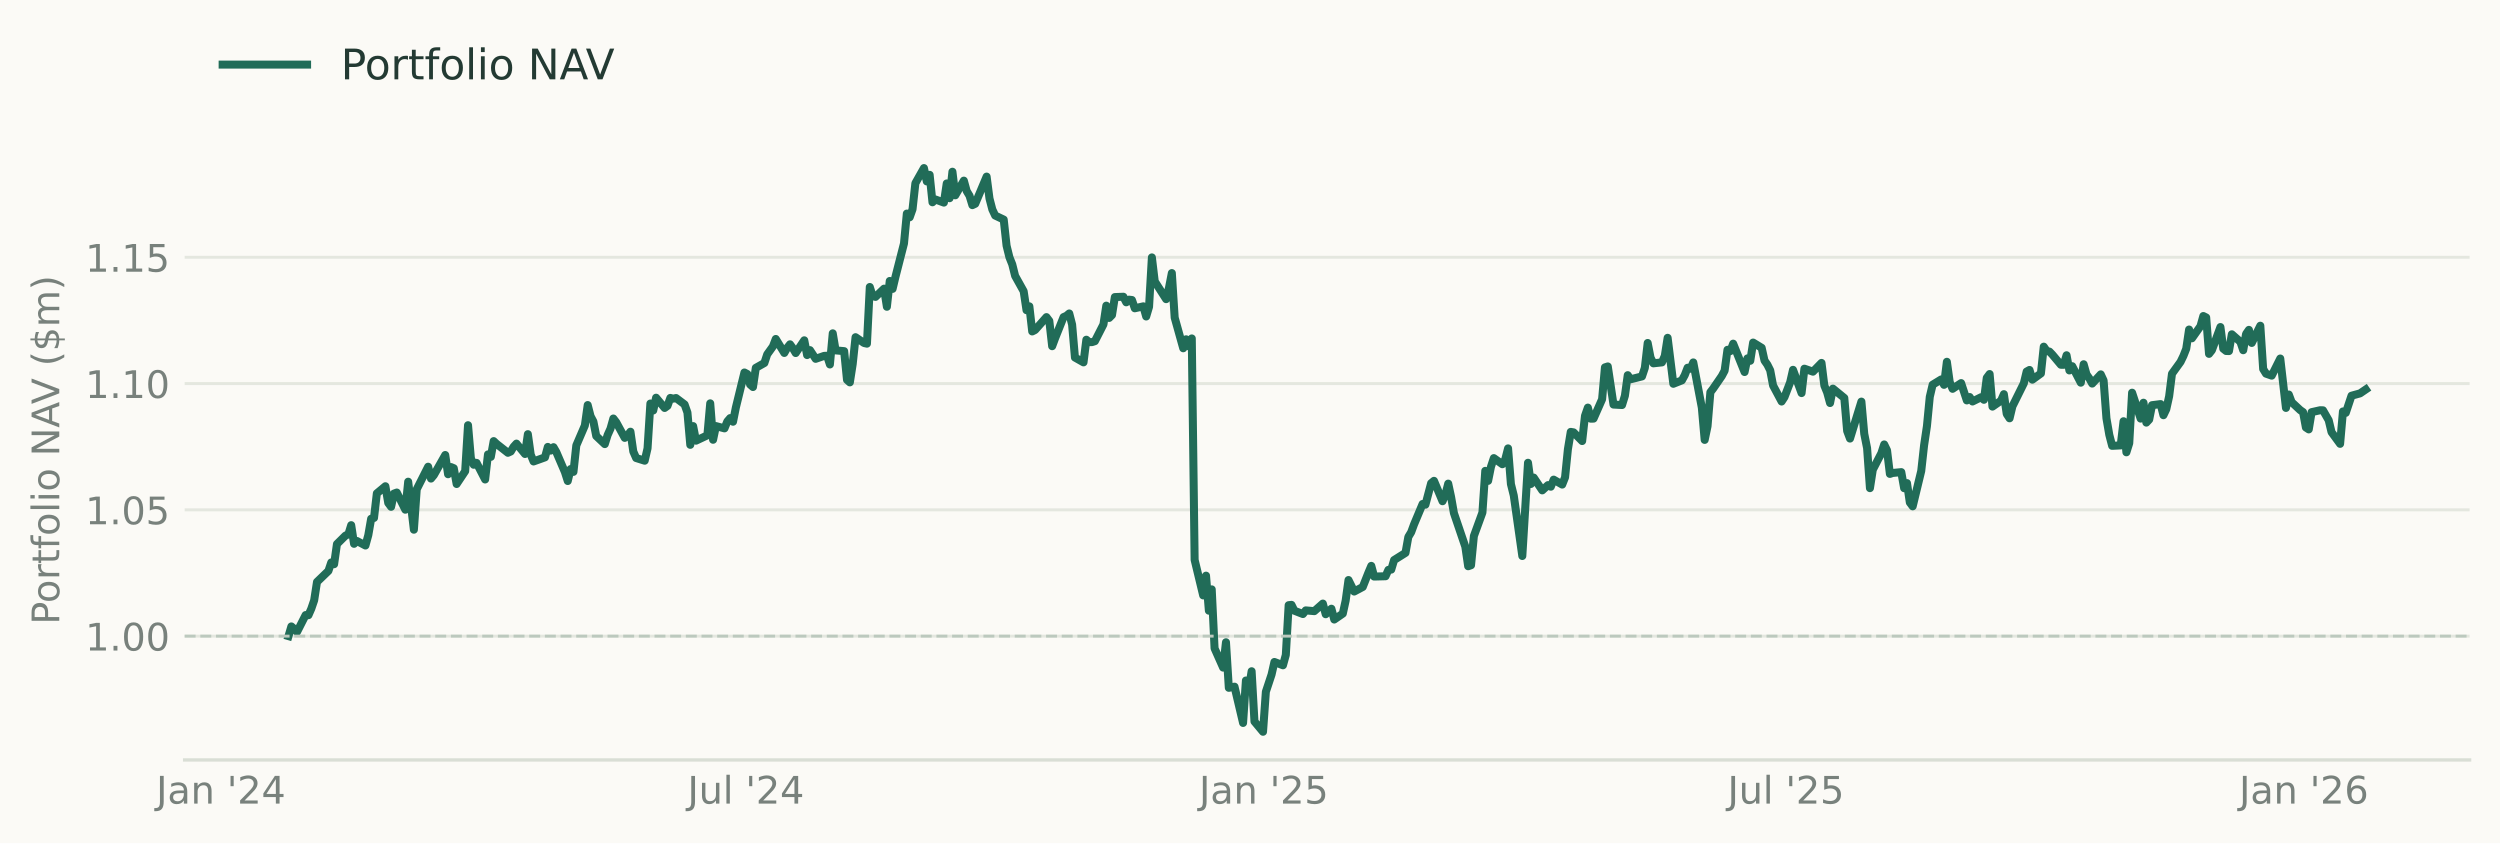
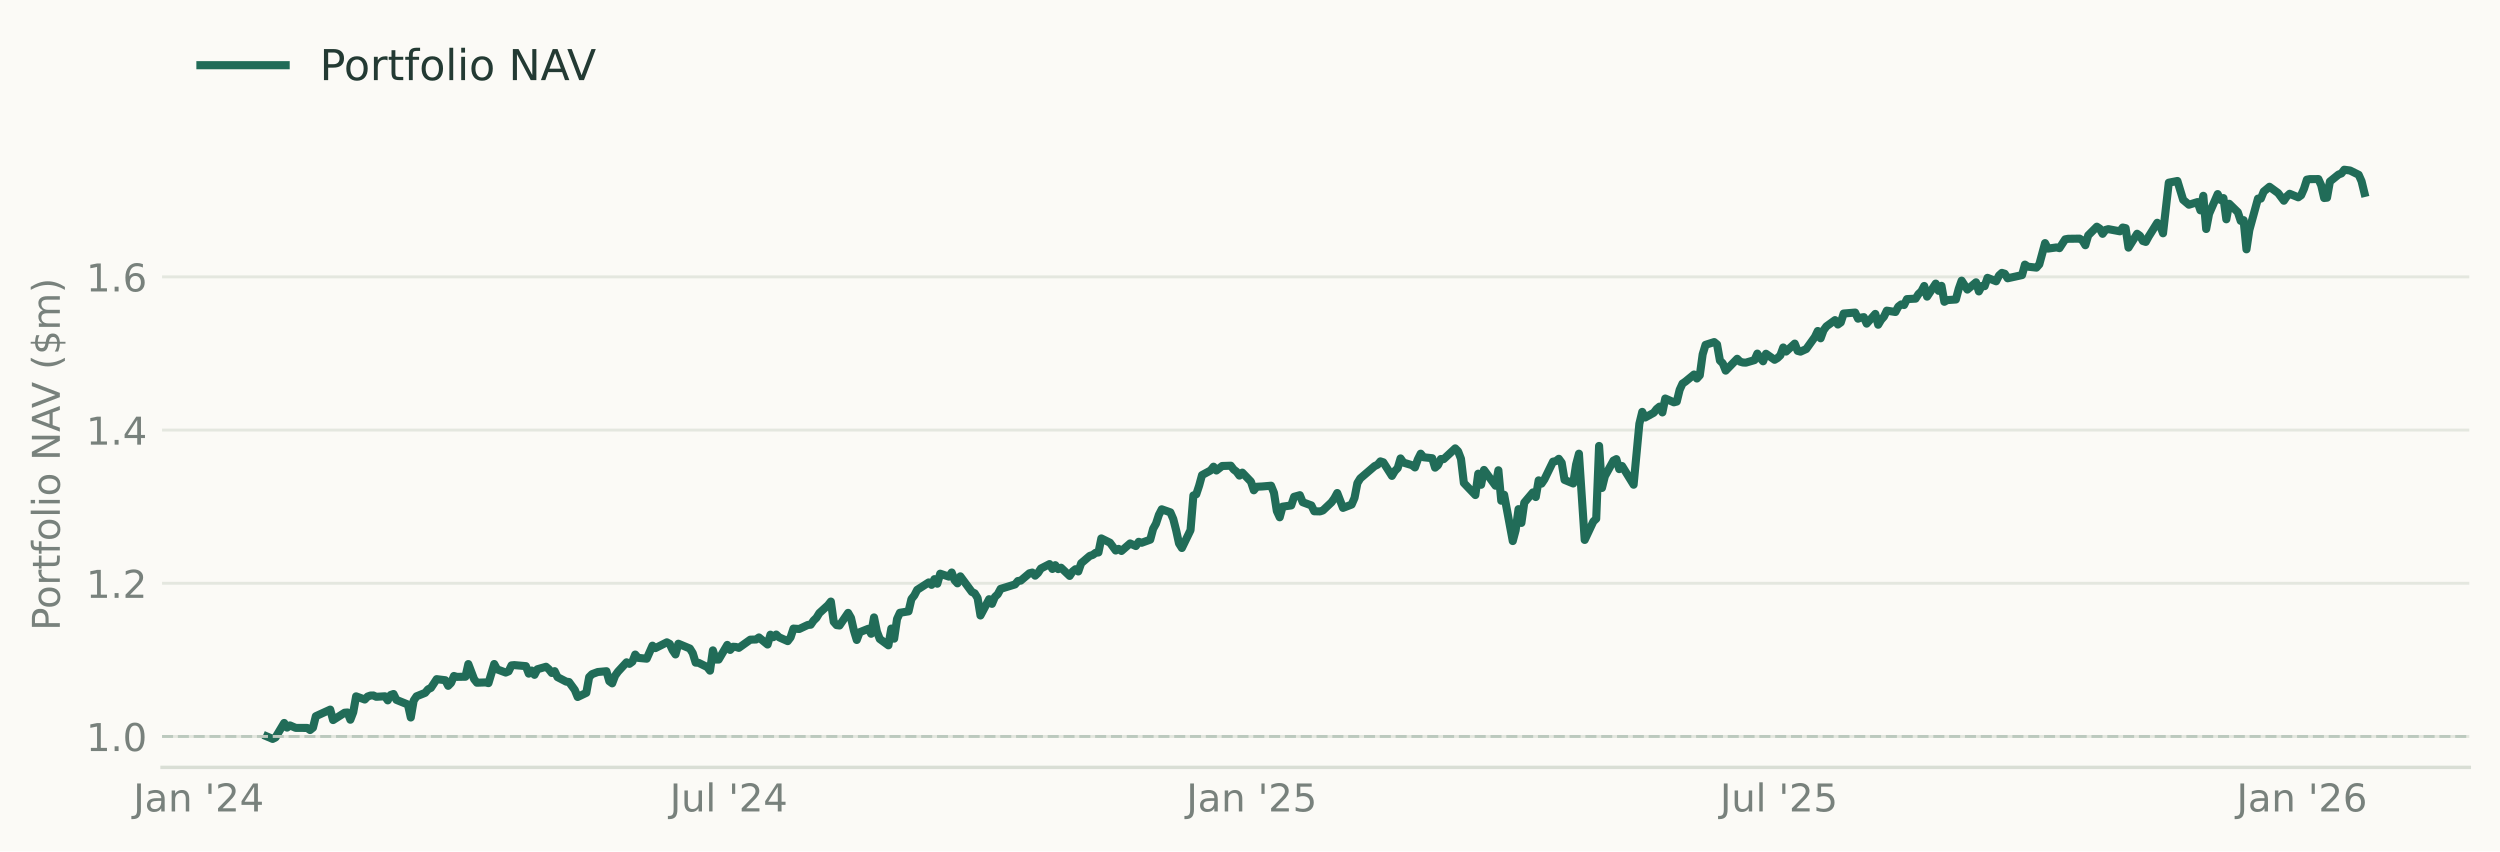
- <svg xmlns="http://www.w3.org/2000/svg" xmlns:xlink="http://www.w3.org/1999/xlink" width="592.2pt" height="199.719pt" viewBox="0 0 592.2 199.719" version="1.1">
+ <svg xmlns="http://www.w3.org/2000/svg" xmlns:xlink="http://www.w3.org/1999/xlink" width="586.474pt" height="199.719pt" viewBox="0 0 586.474 199.719" version="1.1">
  <defs>
    <style type="text/css">*{stroke-linejoin: round; stroke-linecap: butt}</style>
  </defs>
  <g id="figure_1">
    <g id="patch_1">
-       <path d="M 0 199.719 L 592.2 199.719 L 592.2 0 L 0 0 z " style="fill: #fbfaf6" />
+       <path d="M -0 199.719 L 586.474 199.719 L 586.474 0 L -0 0 z " style="fill: #fbfaf6" />
    </g>
    <g id="axes_1">
      <g id="patch_2">
-         <path d="M 43.74 180.018 L 585 180.018 L 585 33.138 L 43.74 33.138 z " style="fill: #fbfaf6" />
+         <path d="M 38.014 180.018 L 579.274 180.018 L 579.274 33.138 L 38.014 33.138 z " style="fill: #fbfaf6" />
      </g>
      <g id="matplotlib.axis_1">
        <g id="xtick_1">
          <g id="line2d_1" />
          <g id="text_1">
-             <g style="fill: #78817c" transform="translate(37.00705 190.3563) scale(0.09 -0.09)">
+             <g style="fill: #78817c" transform="translate(31.2808 190.3563) scale(0.09 -0.09)">
              <defs>
                <path id="DejaVuSans-2d" d="M 628 4666 L 1259 4666 L 1259 325 Q 1259 -519 939 -900 Q 619 -1281 -91 -1281 L -331 -1281 L -331 -750 L -134 -750 Q 284 -750 456 -515 Q 628 -281 628 325 L 628 4666 z " transform="scale(0.015625)" />
                <path id="DejaVuSans-44" d="M 2194 1759 Q 1497 1759 1228 1600 Q 959 1441 959 1056 Q 959 750 1161 570 Q 1363 391 1709 391 Q 2188 391 2477 730 Q 2766 1069 2766 1631 L 2766 1759 L 2194 1759 z M 3341 1997 L 3341 0 L 2766 0 L 2766 531 Q 2569 213 2275 61 Q 1981 -91 1556 -91 Q 1019 -91 701 211 Q 384 513 384 1019 Q 384 1609 779 1909 Q 1175 2209 1959 2209 L 2766 2209 L 2766 2266 Q 2766 2663 2505 2880 Q 2244 3097 1772 3097 Q 1472 3097 1187 3025 Q 903 2953 641 2809 L 641 3341 Q 956 3463 1253 3523 Q 1550 3584 1831 3584 Q 2591 3584 2966 3190 Q 3341 2797 3341 1997 z " transform="scale(0.015625)" />
                <path id="DejaVuSans-51" d="M 3513 2113 L 3513 0 L 2938 0 L 2938 2094 Q 2938 2591 2744 2837 Q 2550 3084 2163 3084 Q 1697 3084 1428 2787 Q 1159 2491 1159 1978 L 1159 0 L 581 0 L 581 3500 L 1159 3500 L 1159 2956 Q 1366 3272 1645 3428 Q 1925 3584 2291 3584 Q 2894 3584 3203 3211 Q 3513 2838 3513 2113 z " transform="scale(0.015625)" />
                <path id="DejaVuSans-3" transform="scale(0.015625)" />
                <path id="DejaVuSans-a" d="M 1147 4666 L 1147 2931 L 616 2931 L 616 4666 L 1147 4666 z " transform="scale(0.015625)" />
                <path id="DejaVuSans-15" d="M 1228 531 L 3431 531 L 3431 0 L 469 0 L 469 531 Q 828 903 1448 1529 Q 2069 2156 2228 2338 Q 2531 2678 2651 2914 Q 2772 3150 2772 3378 Q 2772 3750 2511 3984 Q 2250 4219 1831 4219 Q 1534 4219 1204 4116 Q 875 4013 500 3803 L 500 4441 Q 881 4594 1212 4672 Q 1544 4750 1819 4750 Q 2544 4750 2975 4387 Q 3406 4025 3406 3419 Q 3406 3131 3298 2873 Q 3191 2616 2906 2266 Q 2828 2175 2409 1742 Q 1991 1309 1228 531 z " transform="scale(0.015625)" />
                <path id="DejaVuSans-17" d="M 2419 4116 L 825 1625 L 2419 1625 L 2419 4116 z M 2253 4666 L 3047 4666 L 3047 1625 L 3713 1625 L 3713 1100 L 3047 1100 L 3047 0 L 2419 0 L 2419 1100 L 313 1100 L 313 1709 L 2253 4666 z " transform="scale(0.015625)" />
              </defs>
              <use xlink:href="#DejaVuSans-2d" />
              <use xlink:href="#DejaVuSans-44" transform="translate(29.5 0)" />
              <use xlink:href="#DejaVuSans-51" transform="translate(90.78125 0)" />
              <use xlink:href="#DejaVuSans-3" transform="translate(154.1562 0)" />
              <use xlink:href="#DejaVuSans-a" transform="translate(185.9375 0)" />
              <use xlink:href="#DejaVuSans-15" transform="translate(213.4219 0)" />
              <use xlink:href="#DejaVuSans-17" transform="translate(277.0469 0)" />
            </g>
          </g>
        </g>
        <g id="xtick_2">
          <g id="line2d_2" />
          <g id="text_2">
-             <g style="fill: #78817c" transform="translate(162.8669 190.357) scale(0.09 -0.09)">
+             <g style="fill: #78817c" transform="translate(157.1407 190.357) scale(0.09 -0.09)">
              <defs>
                <path id="DejaVuSans-58" d="M 544 1381 L 544 3500 L 1119 3500 L 1119 1403 Q 1119 906 1312 657 Q 1506 409 1894 409 Q 2359 409 2629 706 Q 2900 1003 2900 1516 L 2900 3500 L 3475 3500 L 3475 0 L 2900 0 L 2900 538 Q 2691 219 2414 64 Q 2138 -91 1772 -91 Q 1169 -91 856 284 Q 544 659 544 1381 z M 1991 3584 L 1991 3584 z " transform="scale(0.015625)" />
                <path id="DejaVuSans-4f" d="M 603 4863 L 1178 4863 L 1178 0 L 603 0 L 603 4863 z " transform="scale(0.015625)" />
              </defs>
              <use xlink:href="#DejaVuSans-2d" />
              <use xlink:href="#DejaVuSans-58" transform="translate(29.5 0)" />
              <use xlink:href="#DejaVuSans-4f" transform="translate(92.875 0)" />
              <use xlink:href="#DejaVuSans-3" transform="translate(120.6562 0)" />
              <use xlink:href="#DejaVuSans-a" transform="translate(152.4375 0)" />
              <use xlink:href="#DejaVuSans-15" transform="translate(179.9219 0)" />
              <use xlink:href="#DejaVuSans-17" transform="translate(243.5469 0)" />
            </g>
          </g>
        </g>
        <g id="xtick_3">
          <g id="line2d_3" />
          <g id="text_3">
-             <g style="fill: #78817c" transform="translate(284.0468 190.3563) scale(0.09 -0.09)">
+             <g style="fill: #78817c" transform="translate(278.3205 190.3563) scale(0.09 -0.09)">
              <defs>
                <path id="DejaVuSans-18" d="M 691 4666 L 3169 4666 L 3169 4134 L 1269 4134 L 1269 2991 Q 1406 3038 1543 3061 Q 1681 3084 1819 3084 Q 2600 3084 3056 2656 Q 3513 2228 3513 1497 Q 3513 744 3044 326 Q 2575 -91 1722 -91 Q 1428 -91 1123 -41 Q 819 9 494 109 L 494 744 Q 775 591 1075 516 Q 1375 441 1709 441 Q 2250 441 2565 725 Q 2881 1009 2881 1497 Q 2881 1984 2565 2268 Q 2250 2553 1709 2553 Q 1456 2553 1204 2497 Q 953 2441 691 2322 L 691 4666 z " transform="scale(0.015625)" />
              </defs>
              <use xlink:href="#DejaVuSans-2d" />
              <use xlink:href="#DejaVuSans-44" transform="translate(29.5 0)" />
              <use xlink:href="#DejaVuSans-51" transform="translate(90.78125 0)" />
              <use xlink:href="#DejaVuSans-3" transform="translate(154.1562 0)" />
              <use xlink:href="#DejaVuSans-a" transform="translate(185.9375 0)" />
              <use xlink:href="#DejaVuSans-15" transform="translate(213.4219 0)" />
              <use xlink:href="#DejaVuSans-18" transform="translate(277.0469 0)" />
            </g>
          </g>
        </g>
        <g id="xtick_4">
          <g id="line2d_4" />
          <g id="text_4">
-             <g style="fill: #78817c" transform="translate(409.2317 190.357) scale(0.09 -0.09)">
+             <g style="fill: #78817c" transform="translate(403.5055 190.357) scale(0.09 -0.09)">
              <use xlink:href="#DejaVuSans-2d" />
              <use xlink:href="#DejaVuSans-58" transform="translate(29.5 0)" />
              <use xlink:href="#DejaVuSans-4f" transform="translate(92.875 0)" />
              <use xlink:href="#DejaVuSans-3" transform="translate(120.6562 0)" />
              <use xlink:href="#DejaVuSans-a" transform="translate(152.4375 0)" />
              <use xlink:href="#DejaVuSans-15" transform="translate(179.9219 0)" />
              <use xlink:href="#DejaVuSans-18" transform="translate(243.5469 0)" />
            </g>
          </g>
        </g>
        <g id="xtick_5">
          <g id="line2d_5" />
          <g id="text_5">
-             <g style="fill: #78817c" transform="translate(530.4115 190.3563) scale(0.09 -0.09)">
+             <g style="fill: #78817c" transform="translate(524.6853 190.3563) scale(0.09 -0.09)">
              <defs>
                <path id="DejaVuSans-19" d="M 2113 2584 Q 1688 2584 1439 2293 Q 1191 2003 1191 1497 Q 1191 994 1439 701 Q 1688 409 2113 409 Q 2538 409 2786 701 Q 3034 994 3034 1497 Q 3034 2003 2786 2293 Q 2538 2584 2113 2584 z M 3366 4563 L 3366 3988 Q 3128 4100 2886 4159 Q 2644 4219 2406 4219 Q 1781 4219 1451 3797 Q 1122 3375 1075 2522 Q 1259 2794 1537 2939 Q 1816 3084 2150 3084 Q 2853 3084 3261 2657 Q 3669 2231 3669 1497 Q 3669 778 3244 343 Q 2819 -91 2113 -91 Q 1303 -91 875 529 Q 447 1150 447 2328 Q 447 3434 972 4092 Q 1497 4750 2381 4750 Q 2619 4750 2861 4703 Q 3103 4656 3366 4563 z " transform="scale(0.015625)" />
              </defs>
              <use xlink:href="#DejaVuSans-2d" />
              <use xlink:href="#DejaVuSans-44" transform="translate(29.5 0)" />
              <use xlink:href="#DejaVuSans-51" transform="translate(90.78125 0)" />
              <use xlink:href="#DejaVuSans-3" transform="translate(154.1562 0)" />
              <use xlink:href="#DejaVuSans-a" transform="translate(185.9375 0)" />
              <use xlink:href="#DejaVuSans-15" transform="translate(213.4219 0)" />
              <use xlink:href="#DejaVuSans-19" transform="translate(277.0469 0)" />
            </g>
          </g>
        </g>
      </g>
      <g id="matplotlib.axis_2">
        <g id="ytick_1">
          <g id="line2d_6">
-             <path d="M 43.74 150.685 L 585 150.685 " clip-path="url(#p4c1e0bf487)" style="fill: none; stroke: #e4e7df; stroke-width: 0.7; stroke-linecap: square" />
+             <path d="M 38.014 172.767 L 579.274 172.767 " clip-path="url(#p269f44858d)" style="fill: none; stroke: #e4e7df; stroke-width: 0.7; stroke-linecap: square" />
          </g>
          <g id="line2d_7" />
          <g id="text_6">
-             <g style="fill: #78817c" transform="translate(20.2007 154.1036) scale(0.09 -0.09)">
+             <g style="fill: #78817c" transform="translate(20.2007 176.1858) scale(0.09 -0.09)">
              <defs>
                <path id="DejaVuSans-14" d="M 794 531 L 1825 531 L 1825 4091 L 703 3866 L 703 4441 L 1819 4666 L 2450 4666 L 2450 531 L 3481 531 L 3481 0 L 794 0 L 794 531 z " transform="scale(0.015625)" />
                <path id="DejaVuSans-11" d="M 684 794 L 1344 794 L 1344 0 L 684 0 L 684 794 z " transform="scale(0.015625)" />
                <path id="DejaVuSans-13" d="M 2034 4250 Q 1547 4250 1301 3770 Q 1056 3291 1056 2328 Q 1056 1369 1301 889 Q 1547 409 2034 409 Q 2525 409 2770 889 Q 3016 1369 3016 2328 Q 3016 3291 2770 3770 Q 2525 4250 2034 4250 z M 2034 4750 Q 2819 4750 3233 4129 Q 3647 3509 3647 2328 Q 3647 1150 3233 529 Q 2819 -91 2034 -91 Q 1250 -91 836 529 Q 422 1150 422 2328 Q 422 3509 836 4129 Q 1250 4750 2034 4750 z " transform="scale(0.015625)" />
              </defs>
              <use xlink:href="#DejaVuSans-14" />
              <use xlink:href="#DejaVuSans-11" transform="translate(63.625 0)" />
              <use xlink:href="#DejaVuSans-13" transform="translate(95.40625 0)" />
-               <use xlink:href="#DejaVuSans-13" transform="translate(159.0312 0)" />
            </g>
          </g>
        </g>
        <g id="ytick_2">
          <g id="line2d_8">
-             <path d="M 43.74 120.771 L 585 120.771 " clip-path="url(#p4c1e0bf487)" style="fill: none; stroke: #e4e7df; stroke-width: 0.7; stroke-linecap: square" />
+             <path d="M 38.014 136.828 L 579.274 136.828 " clip-path="url(#p269f44858d)" style="fill: none; stroke: #e4e7df; stroke-width: 0.7; stroke-linecap: square" />
          </g>
          <g id="line2d_9" />
          <g id="text_7">
-             <g style="fill: #78817c" transform="translate(20.2007 124.1899) scale(0.09 -0.09)">
-               <use xlink:href="#DejaVuSans-14" />
-               <use xlink:href="#DejaVuSans-11" transform="translate(63.625 0)" />
-               <use xlink:href="#DejaVuSans-13" transform="translate(95.40625 0)" />
-               <use xlink:href="#DejaVuSans-18" transform="translate(159.0312 0)" />
+             <g style="fill: #78817c" transform="translate(20.2007 140.2473) scale(0.09 -0.09)">
+               <use xlink:href="#DejaVuSans-14" />
+               <use xlink:href="#DejaVuSans-11" transform="translate(63.625 0)" />
+               <use xlink:href="#DejaVuSans-15" transform="translate(95.40625 0)" />
            </g>
          </g>
        </g>
        <g id="ytick_3">
          <g id="line2d_10">
-             <path d="M 43.74 90.857 L 585 90.857 " clip-path="url(#p4c1e0bf487)" style="fill: none; stroke: #e4e7df; stroke-width: 0.7; stroke-linecap: square" />
+             <path d="M 38.014 100.89 L 579.274 100.89 " clip-path="url(#p269f44858d)" style="fill: none; stroke: #e4e7df; stroke-width: 0.7; stroke-linecap: square" />
          </g>
          <g id="line2d_11" />
          <g id="text_8">
-             <g style="fill: #78817c" transform="translate(20.2007 94.27622) scale(0.09 -0.09)">
-               <use xlink:href="#DejaVuSans-14" />
-               <use xlink:href="#DejaVuSans-11" transform="translate(63.625 0)" />
-               <use xlink:href="#DejaVuSans-14" transform="translate(95.40625 0)" />
-               <use xlink:href="#DejaVuSans-13" transform="translate(159.0312 0)" />
+             <g style="fill: #78817c" transform="translate(20.2007 104.3089) scale(0.09 -0.09)">
+               <use xlink:href="#DejaVuSans-14" />
+               <use xlink:href="#DejaVuSans-11" transform="translate(63.625 0)" />
+               <use xlink:href="#DejaVuSans-17" transform="translate(95.40625 0)" />
            </g>
          </g>
        </g>
        <g id="ytick_4">
          <g id="line2d_12">
-             <path d="M 43.74 60.944 L 585 60.944 " clip-path="url(#p4c1e0bf487)" style="fill: none; stroke: #e4e7df; stroke-width: 0.7; stroke-linecap: square" />
+             <path d="M 38.014 64.951 L 579.274 64.951 " clip-path="url(#p269f44858d)" style="fill: none; stroke: #e4e7df; stroke-width: 0.7; stroke-linecap: square" />
          </g>
          <g id="line2d_13" />
          <g id="text_9">
-             <g style="fill: #78817c" transform="translate(20.2007 64.36253) scale(0.09 -0.09)">
-               <use xlink:href="#DejaVuSans-14" />
-               <use xlink:href="#DejaVuSans-11" transform="translate(63.625 0)" />
-               <use xlink:href="#DejaVuSans-14" transform="translate(95.40625 0)" />
-               <use xlink:href="#DejaVuSans-18" transform="translate(159.0312 0)" />
+             <g style="fill: #78817c" transform="translate(20.2007 68.37044) scale(0.09 -0.09)">
+               <use xlink:href="#DejaVuSans-14" />
+               <use xlink:href="#DejaVuSans-11" transform="translate(63.625 0)" />
+               <use xlink:href="#DejaVuSans-19" transform="translate(95.40625 0)" />
            </g>
          </g>
        </g>
        <g id="text_10">
          <g style="fill: #78817c" transform="translate(14.03859 147.9439) rotate(-90) scale(0.09 -0.09)">
            <defs>
              <path id="DejaVuSans-33" d="M 1259 4147 L 1259 2394 L 2053 2394 Q 2494 2394 2734 2622 Q 2975 2850 2975 3272 Q 2975 3691 2734 3919 Q 2494 4147 2053 4147 L 1259 4147 z M 628 4666 L 2053 4666 Q 2838 4666 3239 4311 Q 3641 3956 3641 3272 Q 3641 2581 3239 2228 Q 2838 1875 2053 1875 L 1259 1875 L 1259 0 L 628 0 L 628 4666 z " transform="scale(0.015625)" />
              <path id="DejaVuSans-52" d="M 1959 3097 Q 1497 3097 1228 2736 Q 959 2375 959 1747 Q 959 1119 1226 758 Q 1494 397 1959 397 Q 2419 397 2687 759 Q 2956 1122 2956 1747 Q 2956 2369 2687 2733 Q 2419 3097 1959 3097 z M 1959 3584 Q 2709 3584 3137 3096 Q 3566 2609 3566 1747 Q 3566 888 3137 398 Q 2709 -91 1959 -91 Q 1206 -91 779 398 Q 353 888 353 1747 Q 353 2609 779 3096 Q 1206 3584 1959 3584 z " transform="scale(0.015625)" />
              <path id="DejaVuSans-55" d="M 2631 2963 Q 2534 3019 2420 3045 Q 2306 3072 2169 3072 Q 1681 3072 1420 2755 Q 1159 2438 1159 1844 L 1159 0 L 581 0 L 581 3500 L 1159 3500 L 1159 2956 Q 1341 3275 1631 3429 Q 1922 3584 2338 3584 Q 2397 3584 2469 3576 Q 2541 3569 2628 3553 L 2631 2963 z " transform="scale(0.015625)" />
              <path id="DejaVuSans-57" d="M 1172 4494 L 1172 3500 L 2356 3500 L 2356 3053 L 1172 3053 L 1172 1153 Q 1172 725 1289 603 Q 1406 481 1766 481 L 2356 481 L 2356 0 L 1766 0 Q 1100 0 847 248 Q 594 497 594 1153 L 594 3053 L 172 3053 L 172 3500 L 594 3500 L 594 4494 L 1172 4494 z " transform="scale(0.015625)" />
              <path id="DejaVuSans-49" d="M 2375 4863 L 2375 4384 L 1825 4384 Q 1516 4384 1395 4259 Q 1275 4134 1275 3809 L 1275 3500 L 2222 3500 L 2222 3053 L 1275 3053 L 1275 0 L 697 0 L 697 3053 L 147 3053 L 147 3500 L 697 3500 L 697 3744 Q 697 4328 969 4595 Q 1241 4863 1831 4863 L 2375 4863 z " transform="scale(0.015625)" />
              <path id="DejaVuSans-4c" d="M 603 3500 L 1178 3500 L 1178 0 L 603 0 L 603 3500 z M 603 4863 L 1178 4863 L 1178 4134 L 603 4134 L 603 4863 z " transform="scale(0.015625)" />
              <path id="DejaVuSans-31" d="M 628 4666 L 1478 4666 L 3547 763 L 3547 4666 L 4159 4666 L 4159 0 L 3309 0 L 1241 3903 L 1241 0 L 628 0 L 628 4666 z " transform="scale(0.015625)" />
              <path id="DejaVuSans-24" d="M 2188 4044 L 1331 1722 L 3047 1722 L 2188 4044 z M 1831 4666 L 2547 4666 L 4325 0 L 3669 0 L 3244 1197 L 1141 1197 L 716 0 L 50 0 L 1831 4666 z " transform="scale(0.015625)" />
              <path id="DejaVuSans-39" d="M 1831 0 L 50 4666 L 709 4666 L 2188 738 L 3669 4666 L 4325 4666 L 2547 0 L 1831 0 z " transform="scale(0.015625)" />
              <path id="DejaVuSans-b" d="M 1984 4856 Q 1566 4138 1362 3434 Q 1159 2731 1159 2009 Q 1159 1288 1364 580 Q 1569 -128 1984 -844 L 1484 -844 Q 1016 -109 783 600 Q 550 1309 550 2009 Q 550 2706 781 3412 Q 1013 4119 1484 4856 L 1984 4856 z " transform="scale(0.015625)" />
              <path id="DejaVuSans-7" d="M 2163 -941 L 1850 -941 L 1847 0 Q 1519 6 1191 76 Q 863 147 531 288 L 531 850 Q 850 650 1176 548 Q 1503 447 1850 444 L 1850 1869 Q 1159 1981 845 2250 Q 531 2519 531 2988 Q 531 3497 872 3790 Q 1213 4084 1850 4128 L 1850 4863 L 2163 4863 L 2163 4138 Q 2453 4125 2725 4076 Q 2997 4028 3256 3944 L 3256 3397 Q 2997 3528 2723 3600 Q 2450 3672 2163 3684 L 2163 2350 Q 2872 2241 3206 1959 Q 3541 1678 3541 1191 Q 3541 663 3186 358 Q 2831 53 2163 6 L 2163 -941 z M 1850 2406 L 1850 3688 Q 1488 3647 1297 3481 Q 1106 3316 1106 3041 Q 1106 2772 1282 2622 Q 1459 2472 1850 2406 z M 2163 1806 L 2163 453 Q 2559 506 2761 678 Q 2963 850 2963 1131 Q 2963 1406 2770 1568 Q 2578 1731 2163 1806 z " transform="scale(0.015625)" />
              <path id="DejaVuSans-50" d="M 3328 2828 Q 3544 3216 3844 3400 Q 4144 3584 4550 3584 Q 5097 3584 5394 3201 Q 5691 2819 5691 2113 L 5691 0 L 5113 0 L 5113 2094 Q 5113 2597 4934 2840 Q 4756 3084 4391 3084 Q 3944 3084 3684 2787 Q 3425 2491 3425 1978 L 3425 0 L 2847 0 L 2847 2094 Q 2847 2600 2669 2842 Q 2491 3084 2119 3084 Q 1678 3084 1418 2786 Q 1159 2488 1159 1978 L 1159 0 L 581 0 L 581 3500 L 1159 3500 L 1159 2956 Q 1356 3278 1631 3431 Q 1906 3584 2284 3584 Q 2666 3584 2933 3390 Q 3200 3197 3328 2828 z " transform="scale(0.015625)" />
              <path id="DejaVuSans-c" d="M 513 4856 L 1013 4856 Q 1481 4119 1714 3412 Q 1947 2706 1947 2009 Q 1947 1309 1714 600 Q 1481 -109 1013 -844 L 513 -844 Q 928 -128 1133 580 Q 1338 1288 1338 2009 Q 1338 2731 1133 3434 Q 928 4138 513 4856 z " transform="scale(0.015625)" />
            </defs>
            <use xlink:href="#DejaVuSans-33" />
            <use xlink:href="#DejaVuSans-52" transform="translate(56.73438 0)" />
            <use xlink:href="#DejaVuSans-55" transform="translate(117.9219 0)" />
            <use xlink:href="#DejaVuSans-57" transform="translate(159.0312 0)" />
            <use xlink:href="#DejaVuSans-49" transform="translate(198.2344 0)" />
            <use xlink:href="#DejaVuSans-52" transform="translate(233.4375 0)" />
            <use xlink:href="#DejaVuSans-4f" transform="translate(294.625 0)" />
            <use xlink:href="#DejaVuSans-4c" transform="translate(322.4062 0)" />
            <use xlink:href="#DejaVuSans-52" transform="translate(350.1875 0)" />
            <use xlink:href="#DejaVuSans-3" transform="translate(411.375 0)" />
            <use xlink:href="#DejaVuSans-31" transform="translate(443.1562 0)" />
            <use xlink:href="#DejaVuSans-24" transform="translate(517.9688 0)" />
            <use xlink:href="#DejaVuSans-39" transform="translate(579.9844 0)" />
            <use xlink:href="#DejaVuSans-3" transform="translate(648.3906 0)" />
            <use xlink:href="#DejaVuSans-b" transform="translate(680.1719 0)" />
            <use xlink:href="#DejaVuSans-7" transform="translate(719.1875 0)" />
            <use xlink:href="#DejaVuSans-50" transform="translate(782.8125 0)" />
            <use xlink:href="#DejaVuSans-c" transform="translate(880.2188 0)" />
          </g>
        </g>
      </g>
      <g id="line2d_14">
-         <path d="M 68.342 150.685 L 69.017 148.391 L 69.692 148.963 L 70.367 149.682 L 72.392 145.695 L 73.067 145.726 L 73.742 144.184 L 74.417 142.205 L 75.092 137.845 L 77.792 135.239 L 78.467 133.234 L 79.142 133.649 L 79.817 128.872 L 81.842 126.867 L 82.517 126.584 L 83.192 124.402 L 83.867 128.818 L 84.542 128.145 L 86.567 129.219 L 87.242 126.767 L 87.917 122.881 L 88.592 122.69 L 89.267 116.869 L 91.292 115.182 L 91.967 119.141 L 92.641 120.05 L 93.316 116.925 L 93.991 116.674 L 96.016 120.74 L 96.691 114.105 L 98.041 125.475 L 98.716 115.898 L 101.416 110.557 L 102.091 113.365 L 102.766 112.553 L 105.466 107.784 L 106.141 112.337 L 106.816 110.633 L 107.491 110.916 L 108.166 114.648 L 110.191 111.609 L 110.866 100.726 L 111.541 108.56 L 112.216 110.095 L 112.891 109.649 L 114.916 113.578 L 115.591 107.638 L 116.266 108.223 L 116.94 104.492 L 117.615 105.135 L 120.315 107.256 L 120.99 106.949 L 121.665 105.832 L 122.34 105.084 L 124.365 107.539 L 125.04 102.845 L 125.715 107.682 L 126.39 109.308 L 129.09 108.341 L 129.765 105.865 L 130.44 106.737 L 131.115 105.931 L 131.79 107.104 L 133.815 111.821 L 134.49 113.943 L 135.165 111.113 L 135.84 111.775 L 136.515 105.512 L 138.54 100.793 L 139.215 95.949 L 139.89 98.583 L 140.564 99.864 L 141.239 103.284 L 143.264 105.197 L 143.939 103.038 L 144.614 101.54 L 145.289 99.14 L 145.964 100.014 L 147.989 103.722 L 148.664 103.125 L 149.339 102.261 L 150.014 106.956 L 150.689 108.496 L 152.714 109.132 L 153.389 106.214 L 154.064 95.589 L 154.739 97.235 L 155.414 94.212 L 157.439 96.637 L 158.114 96.146 L 158.789 94.263 L 159.464 94.434 L 160.139 94.286 L 162.164 95.805 L 162.839 97.729 L 163.514 105.373 L 164.189 100.933 L 164.863 104.389 L 167.563 103.116 L 168.238 95.546 L 168.913 104.171 L 169.588 100.929 L 171.613 101.472 L 172.288 99.83 L 172.963 99.039 L 173.638 99.898 L 174.313 96.519 L 176.338 88.236 L 177.013 88.595 L 177.688 91.087 L 178.363 91.678 L 179.038 87.133 L 181.063 85.99 L 181.738 83.941 L 183.088 82.065 L 183.763 80.297 L 185.788 83.606 L 186.463 82.405 L 187.138 81.563 L 187.813 82.486 L 188.487 83.626 L 190.512 80.614 L 191.187 84.106 L 191.862 82.941 L 193.212 84.999 L 195.237 84.298 L 195.912 84.272 L 196.587 86.335 L 197.262 78.961 L 197.937 82.998 L 199.962 83.178 L 200.637 89.975 L 201.312 90.577 L 201.987 86.229 L 202.662 79.876 L 204.687 81.258 L 205.362 81.404 L 206.037 67.984 L 206.712 70.132 L 207.387 70.326 L 209.412 68.382 L 210.087 72.667 L 210.762 66.556 L 211.437 68.43 L 212.112 65.585 L 214.136 57.674 L 214.811 50.593 L 215.486 51.469 L 216.161 49.562 L 216.836 43.403 L 218.861 39.815 L 219.536 42.973 L 220.211 41.413 L 220.886 47.915 L 221.561 47.243 L 223.586 47.991 L 224.261 43.459 L 224.936 46.951 L 225.611 40.68 L 226.286 46.264 L 228.311 42.792 L 228.986 45.246 L 229.661 46.372 L 230.336 48.592 L 231.011 48.269 L 233.711 41.835 L 234.386 47.009 L 235.061 49.618 L 235.736 51.058 L 237.76 52.016 L 238.435 58.191 L 239.11 60.937 L 239.785 62.633 L 240.46 65.348 L 242.485 68.988 L 243.16 73.478 L 243.835 72.566 L 244.51 78.511 L 245.185 78.172 L 247.885 75.12 L 248.56 76.012 L 249.235 82.006 L 249.91 80.182 L 251.935 75.112 L 252.61 74.818 L 253.285 74.255 L 253.96 76.891 L 254.635 84.693 L 256.66 85.837 L 257.335 80.474 L 258.01 81.051 L 258.685 81.038 L 259.36 80.816 L 261.384 76.846 L 262.059 72.405 L 262.734 75.314 L 263.409 74.632 L 264.084 70.371 L 266.109 70.293 L 266.784 71.61 L 267.459 70.988 L 268.134 71.067 L 268.809 73.026 L 270.834 72.567 L 271.509 74.969 L 272.184 72.692 L 272.859 60.977 L 273.534 66.652 L 276.234 70.862 L 276.909 68.178 L 277.584 64.688 L 278.259 75.245 L 280.284 82.496 L 280.959 80.374 L 281.634 82.057 L 282.309 80.172 L 282.984 132.625 L 285.008 141.037 L 285.683 136.365 L 286.358 144.66 L 287.033 139.611 L 287.708 153.589 L 289.733 158.138 L 290.408 152.14 L 291.083 162.93 L 292.433 162.659 L 294.458 171.251 L 295.133 161.197 L 295.808 163.248 L 296.483 159.006 L 297.158 170.908 L 299.183 173.342 L 299.858 163.866 L 301.208 159.785 L 301.883 156.81 L 303.908 157.592 L 304.583 155.144 L 305.258 143.357 L 305.933 143.284 L 306.608 144.665 L 308.633 145.452 L 309.307 144.592 L 311.332 144.766 L 313.357 142.975 L 314.032 145.499 L 315.382 144.195 L 316.057 146.751 L 318.082 145.353 L 318.757 142.278 L 319.432 137.399 L 320.782 140.122 L 322.807 139.041 L 324.157 135.636 L 324.832 134.046 L 325.507 136.575 L 328.207 136.502 L 328.882 134.988 L 329.557 134.93 L 330.232 132.663 L 332.931 130.965 L 333.606 127.19 L 334.281 126.062 L 334.956 124.221 L 336.981 119.384 L 337.656 119.554 L 339.006 114.463 L 339.681 113.903 L 341.706 118.729 L 342.381 117.152 L 343.056 114.563 L 343.731 117.71 L 344.406 121.552 L 347.106 129.507 L 347.781 134.131 L 348.456 133.896 L 349.131 126.977 L 351.156 121.414 L 351.831 111.537 L 352.506 113.905 L 353.181 110.563 L 353.856 108.517 L 355.881 109.966 L 356.556 108.826 L 357.23 106.215 L 357.905 114.659 L 358.58 117.376 L 360.605 131.704 L 361.955 109.621 L 362.63 114.646 L 363.305 113.133 L 365.33 116.157 L 366.68 114.919 L 367.355 115.292 L 368.03 113.617 L 370.055 114.787 L 370.73 113.078 L 371.405 106.414 L 372.08 102.305 L 372.755 102.422 L 374.78 104.473 L 375.455 98.494 L 376.13 96.556 L 376.805 99.171 L 377.48 99.16 L 379.505 94.573 L 380.18 87.021 L 380.855 86.804 L 382.204 95.833 L 384.229 95.943 L 384.904 93.754 L 385.579 88.872 L 386.254 89.846 L 388.954 89.165 L 389.629 87.138 L 390.304 81.245 L 390.979 84.72 L 391.654 86.064 L 393.679 85.841 L 394.354 84.312 L 395.029 80.023 L 396.379 90.911 L 398.404 90.101 L 399.079 88.862 L 399.754 87.113 L 400.429 87.352 L 401.104 85.851 L 403.129 96.564 L 403.804 104.203 L 404.479 100.964 L 405.153 92.908 L 405.828 92.021 L 407.853 89.077 L 408.528 87.806 L 409.203 82.862 L 409.878 83.173 L 410.553 81.409 L 413.253 88.123 L 413.928 84.897 L 414.603 85.463 L 415.278 81.147 L 417.303 82.388 L 417.978 85.409 L 418.653 86.382 L 419.328 87.728 L 420.003 91.315 L 422.028 95.111 L 422.703 94.075 L 424.053 90.555 L 424.728 87.606 L 426.753 93.11 L 427.428 87.336 L 429.452 88.041 L 431.477 85.969 L 432.152 91.336 L 432.827 92.992 L 433.502 95.471 L 434.177 92.058 L 436.877 94.269 L 437.552 102.092 L 438.227 103.888 L 440.927 95.135 L 441.602 102.75 L 442.277 106.16 L 442.952 115.63 L 443.627 111.267 L 445.652 107.363 L 446.327 105.279 L 447.002 106.672 L 447.677 112.26 L 448.352 112.033 L 450.377 111.841 L 451.052 115.643 L 451.727 114.441 L 452.402 119.029 L 453.077 119.935 L 455.101 111.567 L 455.776 105.493 L 456.451 100.952 L 457.126 94.004 L 457.801 91.128 L 459.826 89.885 L 460.501 91.162 L 461.176 85.701 L 461.851 90.524 L 462.526 92.101 L 464.551 90.75 L 465.901 94.851 L 466.576 94.047 L 467.251 95.103 L 469.276 94.098 L 469.951 94.7 L 470.626 89.503 L 471.301 88.602 L 471.976 96.315 L 474.001 94.909 L 474.676 93.37 L 475.351 98.059 L 476.026 99.088 L 476.701 96.257 L 479.4 90.81 L 480.075 88.007 L 480.75 87.635 L 481.425 89.934 L 483.45 88.46 L 484.125 82.121 L 484.8 83.11 L 485.475 83.287 L 486.15 83.987 L 488.175 86.402 L 488.85 86.414 L 489.525 84.154 L 490.2 87.75 L 490.875 86.748 L 492.9 90.651 L 493.575 86.285 L 494.25 88.682 L 494.925 89.647 L 495.6 90.861 L 497.625 88.677 L 498.3 90.135 L 498.975 99.087 L 499.65 103.002 L 500.325 105.611 L 502.349 105.507 L 503.024 99.783 L 503.699 107.14 L 504.374 104.987 L 505.049 93.023 L 507.074 99.155 L 507.749 95.397 L 508.424 100.106 L 509.099 99.386 L 509.774 95.98 L 511.799 95.72 L 512.474 98.353 L 513.149 96.932 L 513.824 93.881 L 514.499 88.53 L 516.524 85.725 L 517.199 84.332 L 517.874 82.611 L 518.549 78.062 L 519.224 80.136 L 521.249 77.272 L 521.924 74.861 L 522.599 75.201 L 523.274 83.822 L 523.949 82.968 L 525.973 77.471 L 526.648 82.602 L 527.323 83.14 L 527.998 83.16 L 528.673 79.187 L 530.698 80.968 L 531.373 82.959 L 532.048 79.106 L 532.723 78.142 L 533.398 81.232 L 535.423 77.16 L 536.098 87.417 L 536.773 88.511 L 538.123 88.983 L 540.148 84.928 L 541.498 96.627 L 542.173 93.458 L 542.848 95.26 L 544.873 97.148 L 545.548 97.619 L 546.223 101.269 L 546.898 101.712 L 547.573 97.632 L 549.597 97.176 L 550.272 97.197 L 551.622 99.549 L 552.297 102.37 L 554.322 105.137 L 554.997 97.462 L 555.672 97.794 L 557.022 93.74 L 559.047 93.182 L 560.397 92.261 L 560.397 92.261 " clip-path="url(#p4c1e0bf487)" style="fill: none; stroke: #216c58; stroke-width: 1.9; stroke-linecap: square" />
+         <path d="M 62.616 172.767 L 63.966 173.342 L 64.641 172.985 L 66.666 169.6 L 67.341 170.689 L 68.016 170.171 L 69.366 170.753 L 72.066 170.766 L 72.741 171.257 L 73.416 170.706 L 74.091 168.013 L 77.466 166.468 L 78.141 168.92 L 80.84 167.197 L 81.515 167.142 L 82.19 168.839 L 82.865 167.092 L 83.54 163.355 L 85.565 164.102 L 86.24 163.407 L 86.915 163.164 L 87.59 163.151 L 88.265 163.462 L 90.29 163.343 L 90.965 164.298 L 91.64 163.041 L 92.315 162.806 L 92.99 164.181 L 95.69 165.276 L 96.365 168.316 L 97.04 164.354 L 97.715 163.349 L 99.74 162.532 L 100.415 161.706 L 101.09 161.377 L 102.44 159.323 L 104.465 159.574 L 105.139 160.886 L 105.814 160.209 L 106.489 158.581 L 107.164 158.787 L 109.189 158.751 L 109.864 155.782 L 111.214 159.32 L 111.889 160.161 L 113.914 160.085 L 114.589 160.256 L 115.939 155.77 L 116.614 157.018 L 118.639 157.774 L 119.314 157.489 L 119.989 156.092 L 120.664 156.029 L 123.364 156.268 L 124.039 158.026 L 124.714 157.303 L 125.389 158.307 L 126.064 156.999 L 128.089 156.414 L 128.763 157.004 L 129.438 157.868 L 130.113 157.45 L 130.788 158.848 L 132.813 159.901 L 133.488 159.997 L 134.838 161.851 L 135.513 163.503 L 137.538 162.534 L 138.213 158.829 L 138.888 158.148 L 140.238 157.648 L 142.263 157.46 L 142.938 159.804 L 143.613 160.306 L 144.288 158.524 L 144.963 157.579 L 146.988 155.373 L 147.663 155.729 L 148.338 155.237 L 149.013 153.552 L 149.688 154.328 L 151.713 154.523 L 153.062 151.47 L 153.737 152.044 L 156.437 150.683 L 157.112 151.055 L 157.787 152.527 L 158.462 153.524 L 159.137 151.011 L 161.837 152.136 L 162.512 153.227 L 163.187 155.445 L 163.862 155.481 L 165.887 156.476 L 166.562 157.33 L 167.237 152.573 L 167.912 154.724 L 168.587 154.729 L 170.612 151.293 L 171.287 152.464 L 171.962 151.723 L 172.637 151.767 L 173.312 151.985 L 176.012 150.058 L 177.361 150.018 L 178.036 149.538 L 180.061 151.198 L 180.736 148.888 L 181.411 149.474 L 182.086 148.858 L 182.761 149.5 L 184.786 150.402 L 185.461 149.515 L 186.136 147.462 L 187.486 147.556 L 189.511 146.605 L 190.186 146.552 L 190.861 145.583 L 191.536 144.927 L 192.211 143.821 L 194.236 141.973 L 194.911 141.123 L 195.586 145.873 L 196.261 146.647 L 196.936 146.738 L 198.961 143.775 L 199.636 144.954 L 200.311 147.917 L 200.985 150.127 L 201.66 148.318 L 203.685 147.508 L 204.36 148.678 L 205.035 144.842 L 205.71 148.144 L 206.385 149.899 L 208.41 151.387 L 209.085 147.457 L 209.76 149.825 L 210.435 145.21 L 211.11 143.748 L 213.135 143.419 L 213.81 140.528 L 214.485 139.684 L 215.16 138.369 L 217.86 136.632 L 218.535 137.201 L 219.21 135.863 L 219.885 136.935 L 220.56 134.584 L 222.585 135.267 L 223.26 134.307 L 223.935 136.118 L 224.61 136.844 L 225.284 135.205 L 227.984 138.857 L 228.659 139.188 L 229.334 140.286 L 230.009 144.385 L 232.034 140.566 L 232.709 141.657 L 233.384 140.039 L 234.059 139.397 L 234.734 138.141 L 238.109 137.103 L 238.784 136.302 L 239.459 136.206 L 241.484 134.488 L 242.159 134.321 L 242.834 135.046 L 243.509 134.405 L 244.184 133.369 L 246.209 132.326 L 246.884 133.47 L 247.559 132.588 L 248.234 133.505 L 248.908 133.182 L 250.933 135.104 L 251.608 134.084 L 252.283 133.538 L 252.958 134.06 L 253.633 132.128 L 255.658 130.399 L 256.333 130.186 L 257.008 129.689 L 257.683 129.606 L 258.358 126.308 L 260.383 127.307 L 261.733 129.145 L 262.408 128.763 L 263.083 129.25 L 265.108 127.487 L 266.458 128.097 L 267.133 127.101 L 267.808 127.331 L 269.833 126.6 L 270.508 124.06 L 271.183 122.844 L 271.858 120.785 L 272.533 119.477 L 274.557 120.19 L 275.232 121.743 L 275.907 124.39 L 276.582 127.489 L 277.257 128.554 L 279.282 124.367 L 279.957 116.227 L 280.632 115.952 L 281.307 113.916 L 281.982 111.452 L 284.007 110.353 L 284.682 109.485 L 285.357 110.372 L 286.707 109.317 L 288.732 109.251 L 289.407 110.138 L 290.082 110.655 L 290.757 111.568 L 291.432 110.876 L 293.457 112.991 L 294.132 115.015 L 294.807 114.191 L 296.157 114.118 L 298.181 113.944 L 298.856 115.603 L 299.531 119.887 L 300.206 121.35 L 300.881 118.855 L 302.906 118.568 L 303.581 116.541 L 304.931 116.167 L 305.606 117.817 L 307.631 118.565 L 308.306 119.937 L 309.656 119.971 L 310.331 119.75 L 312.356 117.835 L 313.031 116.897 L 313.706 115.66 L 315.056 119.144 L 317.081 118.362 L 317.756 116.8 L 318.431 113.328 L 319.106 112.234 L 322.48 109.334 L 323.155 109.02 L 323.83 108.234 L 324.505 108.455 L 326.53 111.638 L 327.205 110.508 L 327.88 109.813 L 328.555 107.543 L 329.23 108.518 L 331.255 109.133 L 331.93 109.656 L 332.605 107.775 L 333.28 106.431 L 333.955 107.268 L 335.98 107.492 L 336.655 109.707 L 337.33 109.135 L 338.005 107.682 L 338.68 107.7 L 341.38 105.185 L 342.055 105.874 L 342.73 107.637 L 343.405 113.304 L 346.104 116.131 L 346.779 111.124 L 347.454 113.723 L 348.129 110.245 L 350.829 113.941 L 351.504 110.323 L 352.179 117.467 L 352.854 116.065 L 354.879 126.926 L 355.554 124.385 L 356.229 119.437 L 356.904 122.671 L 357.579 117.917 L 359.604 115.518 L 360.279 116.595 L 360.954 112.688 L 361.629 113.455 L 362.304 112.45 L 364.329 108.293 L 365.004 108.166 L 365.679 107.631 L 366.354 108.558 L 367.029 112.581 L 369.054 113.418 L 369.728 108.987 L 370.403 106.432 L 371.753 126.66 L 373.778 122.343 L 374.453 121.703 L 375.128 104.611 L 375.803 114.471 L 376.478 111.735 L 378.503 108.057 L 379.178 107.706 L 379.853 110.048 L 380.528 109.33 L 383.228 113.709 L 384.578 99.407 L 385.253 96.624 L 385.928 97.95 L 387.953 96.826 L 388.628 95.952 L 389.303 95.394 L 389.978 96.746 L 390.653 93.487 L 392.678 94.384 L 393.352 94.208 L 394.027 91.452 L 394.702 89.978 L 395.377 89.521 L 397.402 87.859 L 398.077 88.792 L 398.752 88.041 L 399.427 83.12 L 400.102 80.895 L 402.127 80.247 L 402.802 80.802 L 403.477 84.582 L 404.152 85.253 L 404.827 86.945 L 407.527 84.168 L 408.202 84.841 L 408.877 85.039 L 409.552 85.076 L 411.577 84.482 L 412.252 82.954 L 412.927 83.98 L 413.602 84.751 L 414.277 82.989 L 416.302 84.404 L 416.977 84 L 417.651 83.359 L 418.326 81.517 L 419.001 82.47 L 421.026 80.604 L 421.701 82.312 L 422.376 82.494 L 423.726 81.88 L 425.751 79.053 L 426.426 77.649 L 427.101 79.36 L 427.776 77.502 L 428.451 76.566 L 430.476 75.096 L 431.151 76.13 L 431.826 75.647 L 432.501 73.549 L 435.201 73.324 L 435.876 74.759 L 436.551 74.511 L 437.226 74.394 L 437.901 75.917 L 439.926 73.64 L 440.601 76.178 L 441.276 75.047 L 441.95 74.281 L 442.625 72.875 L 444.65 73.193 L 445.325 71.933 L 446 71.416 L 446.675 71.552 L 447.35 70.166 L 449.375 70.061 L 450.05 68.986 L 450.725 68.355 L 451.4 67.089 L 452.075 69.583 L 454.1 66.529 L 454.775 68.229 L 455.45 67.054 L 456.125 70.794 L 456.8 70.397 L 458.825 70.262 L 459.5 67.744 L 460.175 65.839 L 461.525 67.928 L 463.55 66.227 L 464.225 68.363 L 464.9 67.083 L 465.574 67.132 L 466.249 65.18 L 468.274 65.984 L 468.949 64.626 L 469.624 64.014 L 470.299 64.221 L 470.974 65.281 L 474.349 64.534 L 475.024 62.074 L 475.699 62.559 L 477.724 62.782 L 478.399 62.018 L 479.749 57.034 L 480.424 58.319 L 482.449 58.041 L 483.124 58.213 L 484.474 56.143 L 485.149 56.019 L 487.849 55.981 L 488.524 56.406 L 489.199 57.527 L 489.873 55.211 L 491.898 53.181 L 492.573 53.627 L 493.248 54.851 L 493.923 53.943 L 494.598 53.753 L 497.298 54.263 L 497.973 53.376 L 498.648 53.521 L 499.323 58.089 L 501.348 54.836 L 502.023 55.323 L 502.698 56.534 L 503.373 56.749 L 504.048 55.51 L 506.073 52.263 L 506.748 52.932 L 507.423 54.728 L 508.773 42.855 L 510.798 42.456 L 512.148 46.884 L 513.497 48.026 L 515.522 47.403 L 516.197 49.346 L 516.872 45.937 L 517.547 53.72 L 518.222 50.172 L 520.247 45.531 L 520.922 46.906 L 521.597 46.473 L 522.272 51.442 L 522.947 47.803 L 524.972 49.777 L 525.647 51.816 L 526.322 51.644 L 526.997 58.489 L 527.672 53.976 L 529.697 46.591 L 530.372 46.595 L 531.047 44.936 L 532.397 43.814 L 534.422 45.289 L 535.772 47.087 L 536.447 46.09 L 537.122 45.462 L 539.146 46.289 L 539.821 45.8 L 540.496 44.262 L 541.171 42.144 L 541.846 42.024 L 543.871 42.008 L 544.546 43.515 L 545.221 46.451 L 545.896 46.376 L 546.571 42.587 L 548.596 40.946 L 549.271 40.686 L 549.946 39.815 L 551.296 39.997 L 553.321 41.001 L 553.996 42.519 L 554.671 45.267 L 554.671 45.267 " clip-path="url(#p269f44858d)" style="fill: none; stroke: #216c58; stroke-width: 1.9; stroke-linecap: square" />
      </g>
      <g id="line2d_15">
-         <path d="M 43.74 150.685 L 585 150.685 " clip-path="url(#p4c1e0bf487)" style="fill: none; stroke-dasharray: 2.59,1.12; stroke-dashoffset: 0; stroke: #bcc9be; stroke-width: 0.7" />
+         <path d="M 38.014 172.767 L 579.274 172.767 " clip-path="url(#p269f44858d)" style="fill: none; stroke-dasharray: 2.59,1.12; stroke-dashoffset: 0; stroke: #bcc9be; stroke-width: 0.7" />
      </g>
      <g id="patch_3">
-         <path d="M 43.74 180.018 L 585 180.018 " style="fill: none; stroke: #d9ded5; stroke-width: 0.8; stroke-linejoin: miter; stroke-linecap: square" />
+         <path d="M 38.014 180.018 L 579.274 180.018 " style="fill: none; stroke: #d9ded5; stroke-width: 0.8; stroke-linejoin: miter; stroke-linecap: square" />
      </g>
      <g id="legend_1">
        <g id="line2d_16">
-           <path d="M 52.74 15.298 L 62.74 15.298 L 72.74 15.298 " style="fill: none; stroke: #216c58; stroke-width: 1.9; stroke-linecap: square" />
+           <path d="M 47.014 15.298 L 57.014 15.298 L 67.014 15.298 " style="fill: none; stroke: #216c58; stroke-width: 1.9; stroke-linecap: square" />
        </g>
        <g id="text_11">
-           <g style="fill: #233a33" transform="translate(80.73977 18.79844) scale(0.1 -0.1)">
+           <g style="fill: #233a33" transform="translate(75.01352 18.79844) scale(0.1 -0.1)">
            <use xlink:href="#DejaVuSans-33" />
            <use xlink:href="#DejaVuSans-52" transform="translate(56.73438 0)" />
            <use xlink:href="#DejaVuSans-55" transform="translate(117.9219 0)" />
            <use xlink:href="#DejaVuSans-57" transform="translate(159.0312 0)" />
            <use xlink:href="#DejaVuSans-49" transform="translate(198.2344 0)" />
            <use xlink:href="#DejaVuSans-52" transform="translate(233.4375 0)" />
            <use xlink:href="#DejaVuSans-4f" transform="translate(294.625 0)" />
            <use xlink:href="#DejaVuSans-4c" transform="translate(322.4062 0)" />
            <use xlink:href="#DejaVuSans-52" transform="translate(350.1875 0)" />
            <use xlink:href="#DejaVuSans-3" transform="translate(411.375 0)" />
            <use xlink:href="#DejaVuSans-31" transform="translate(443.1562 0)" />
            <use xlink:href="#DejaVuSans-24" transform="translate(517.9688 0)" />
            <use xlink:href="#DejaVuSans-39" transform="translate(579.9844 0)" />
          </g>
        </g>
      </g>
    </g>
  </g>
  <defs>
-     <clipPath id="p4c1e0bf487">
-       <rect x="43.74" y="33.138" width="541.26" height="146.88" />
+     <clipPath id="p269f44858d">
+       <rect x="38.014" y="33.138" width="541.26" height="146.88" />
    </clipPath>
  </defs>
</svg>
